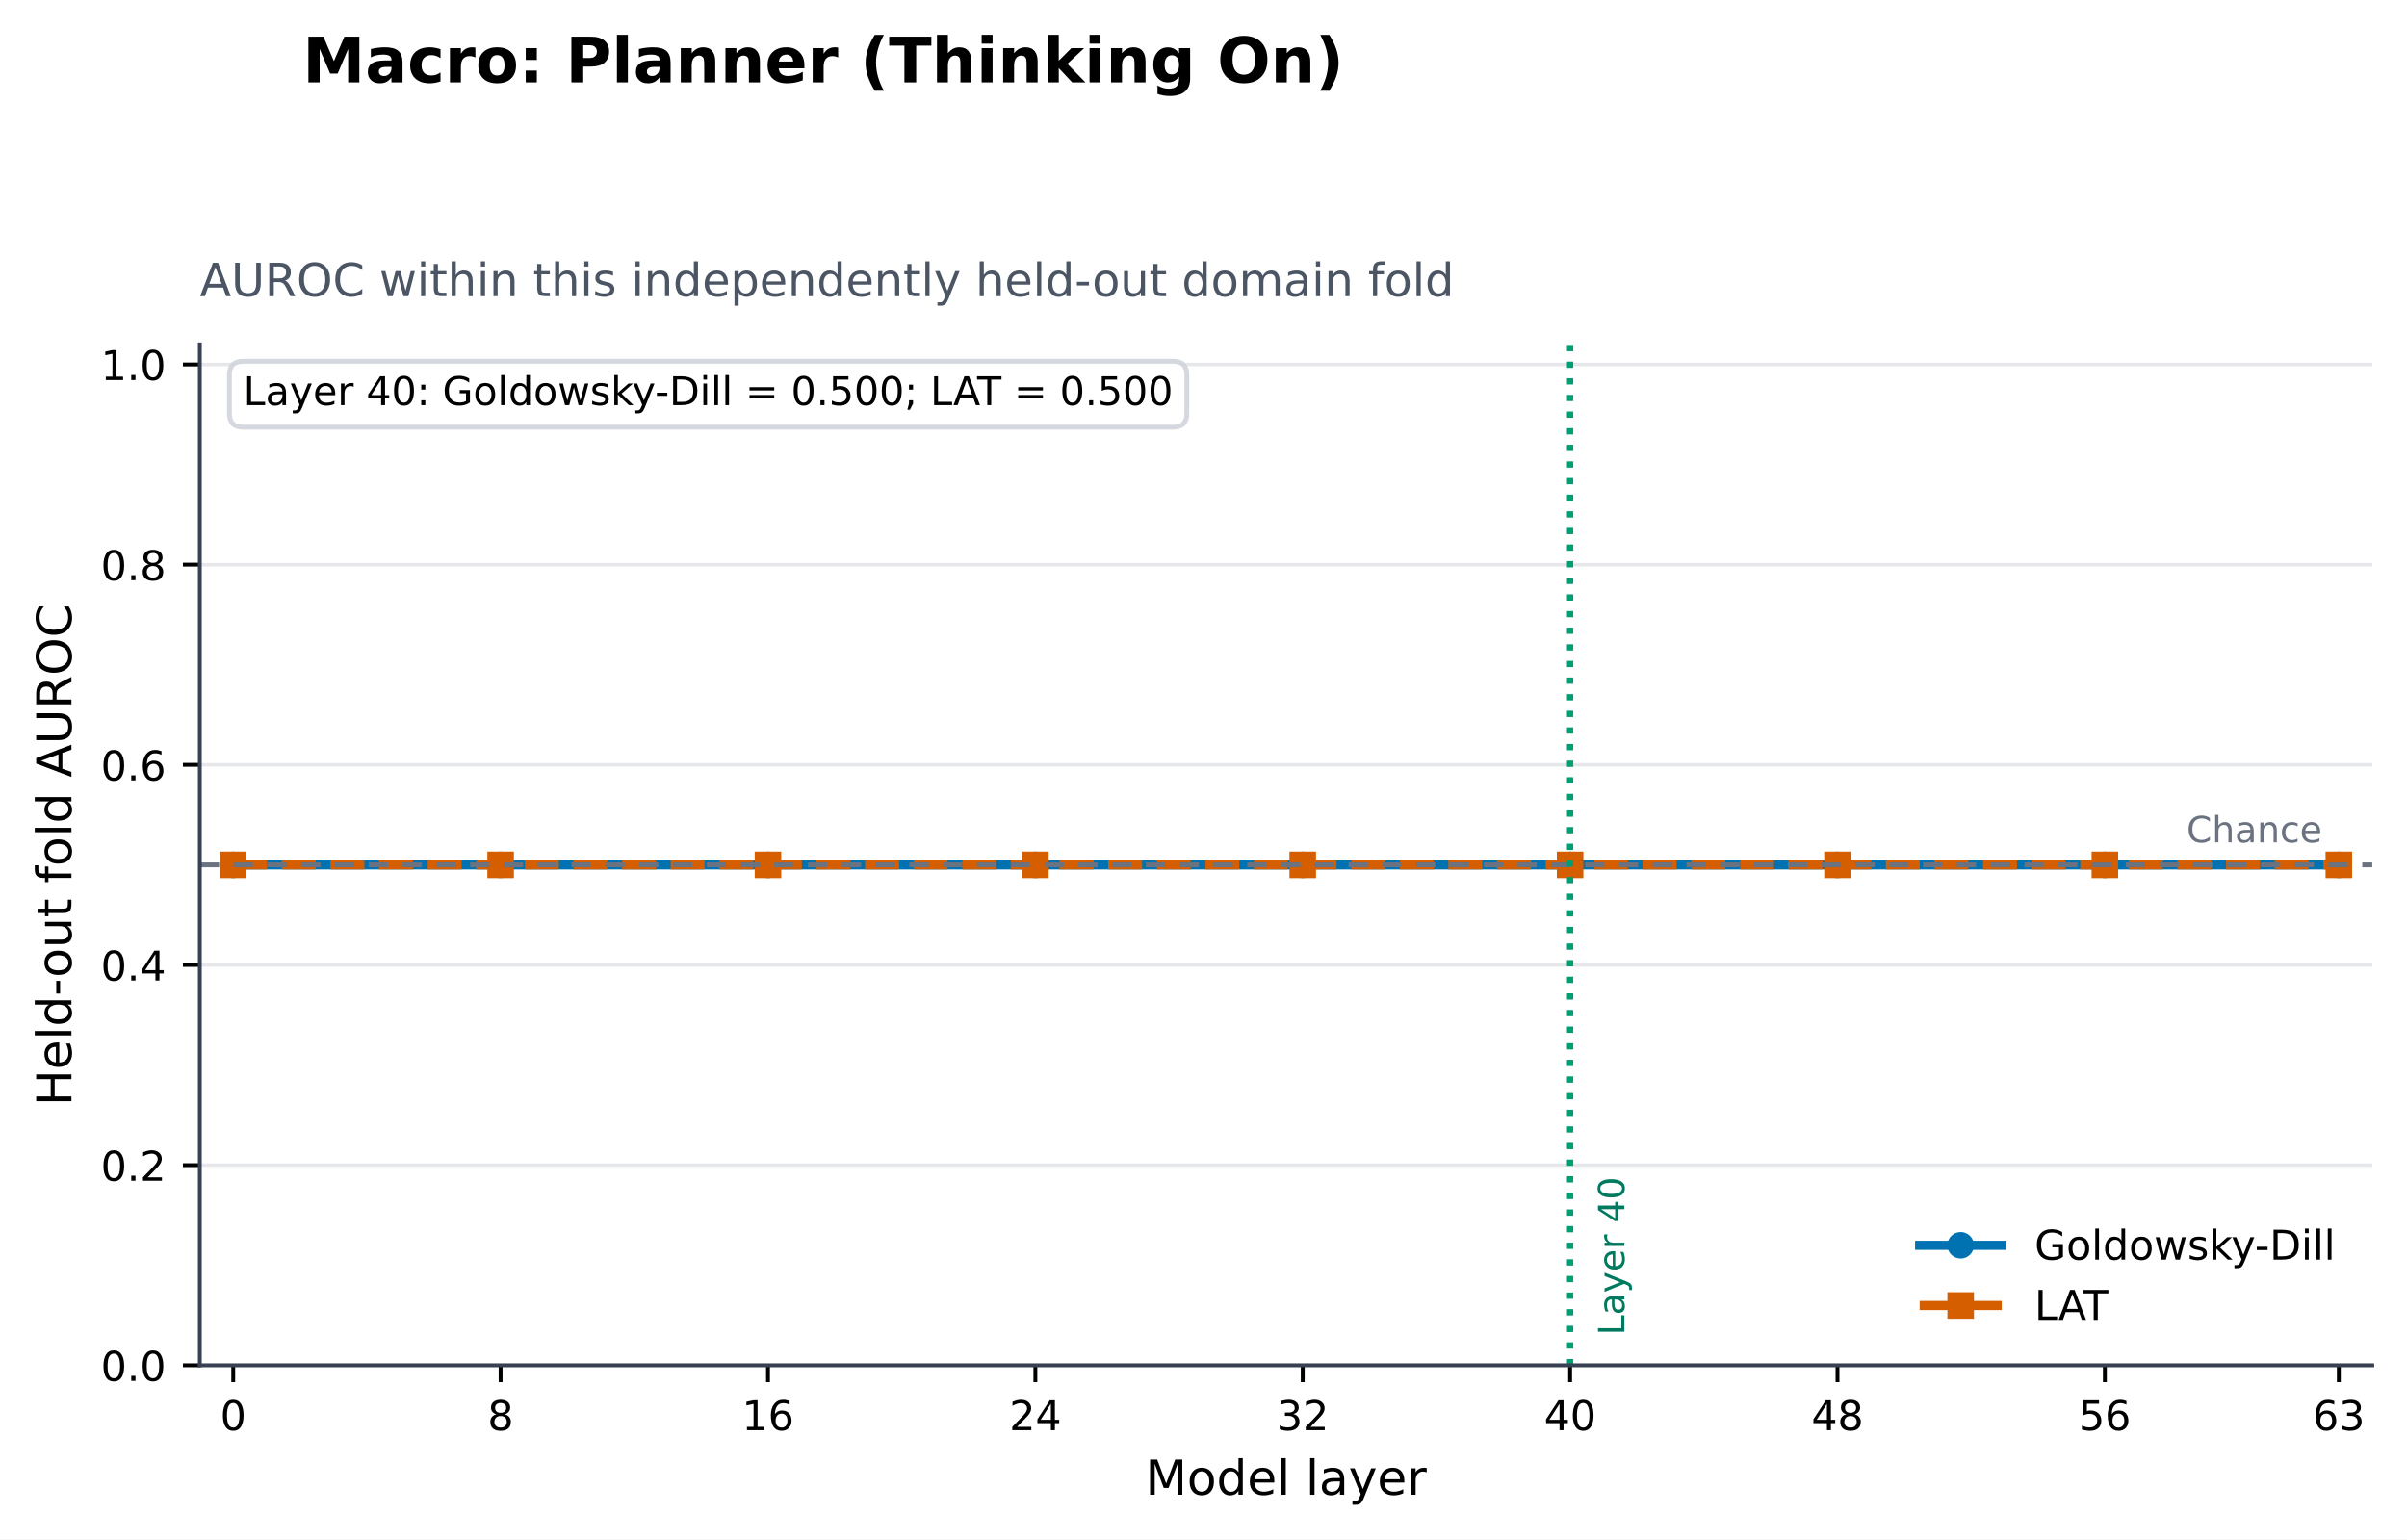
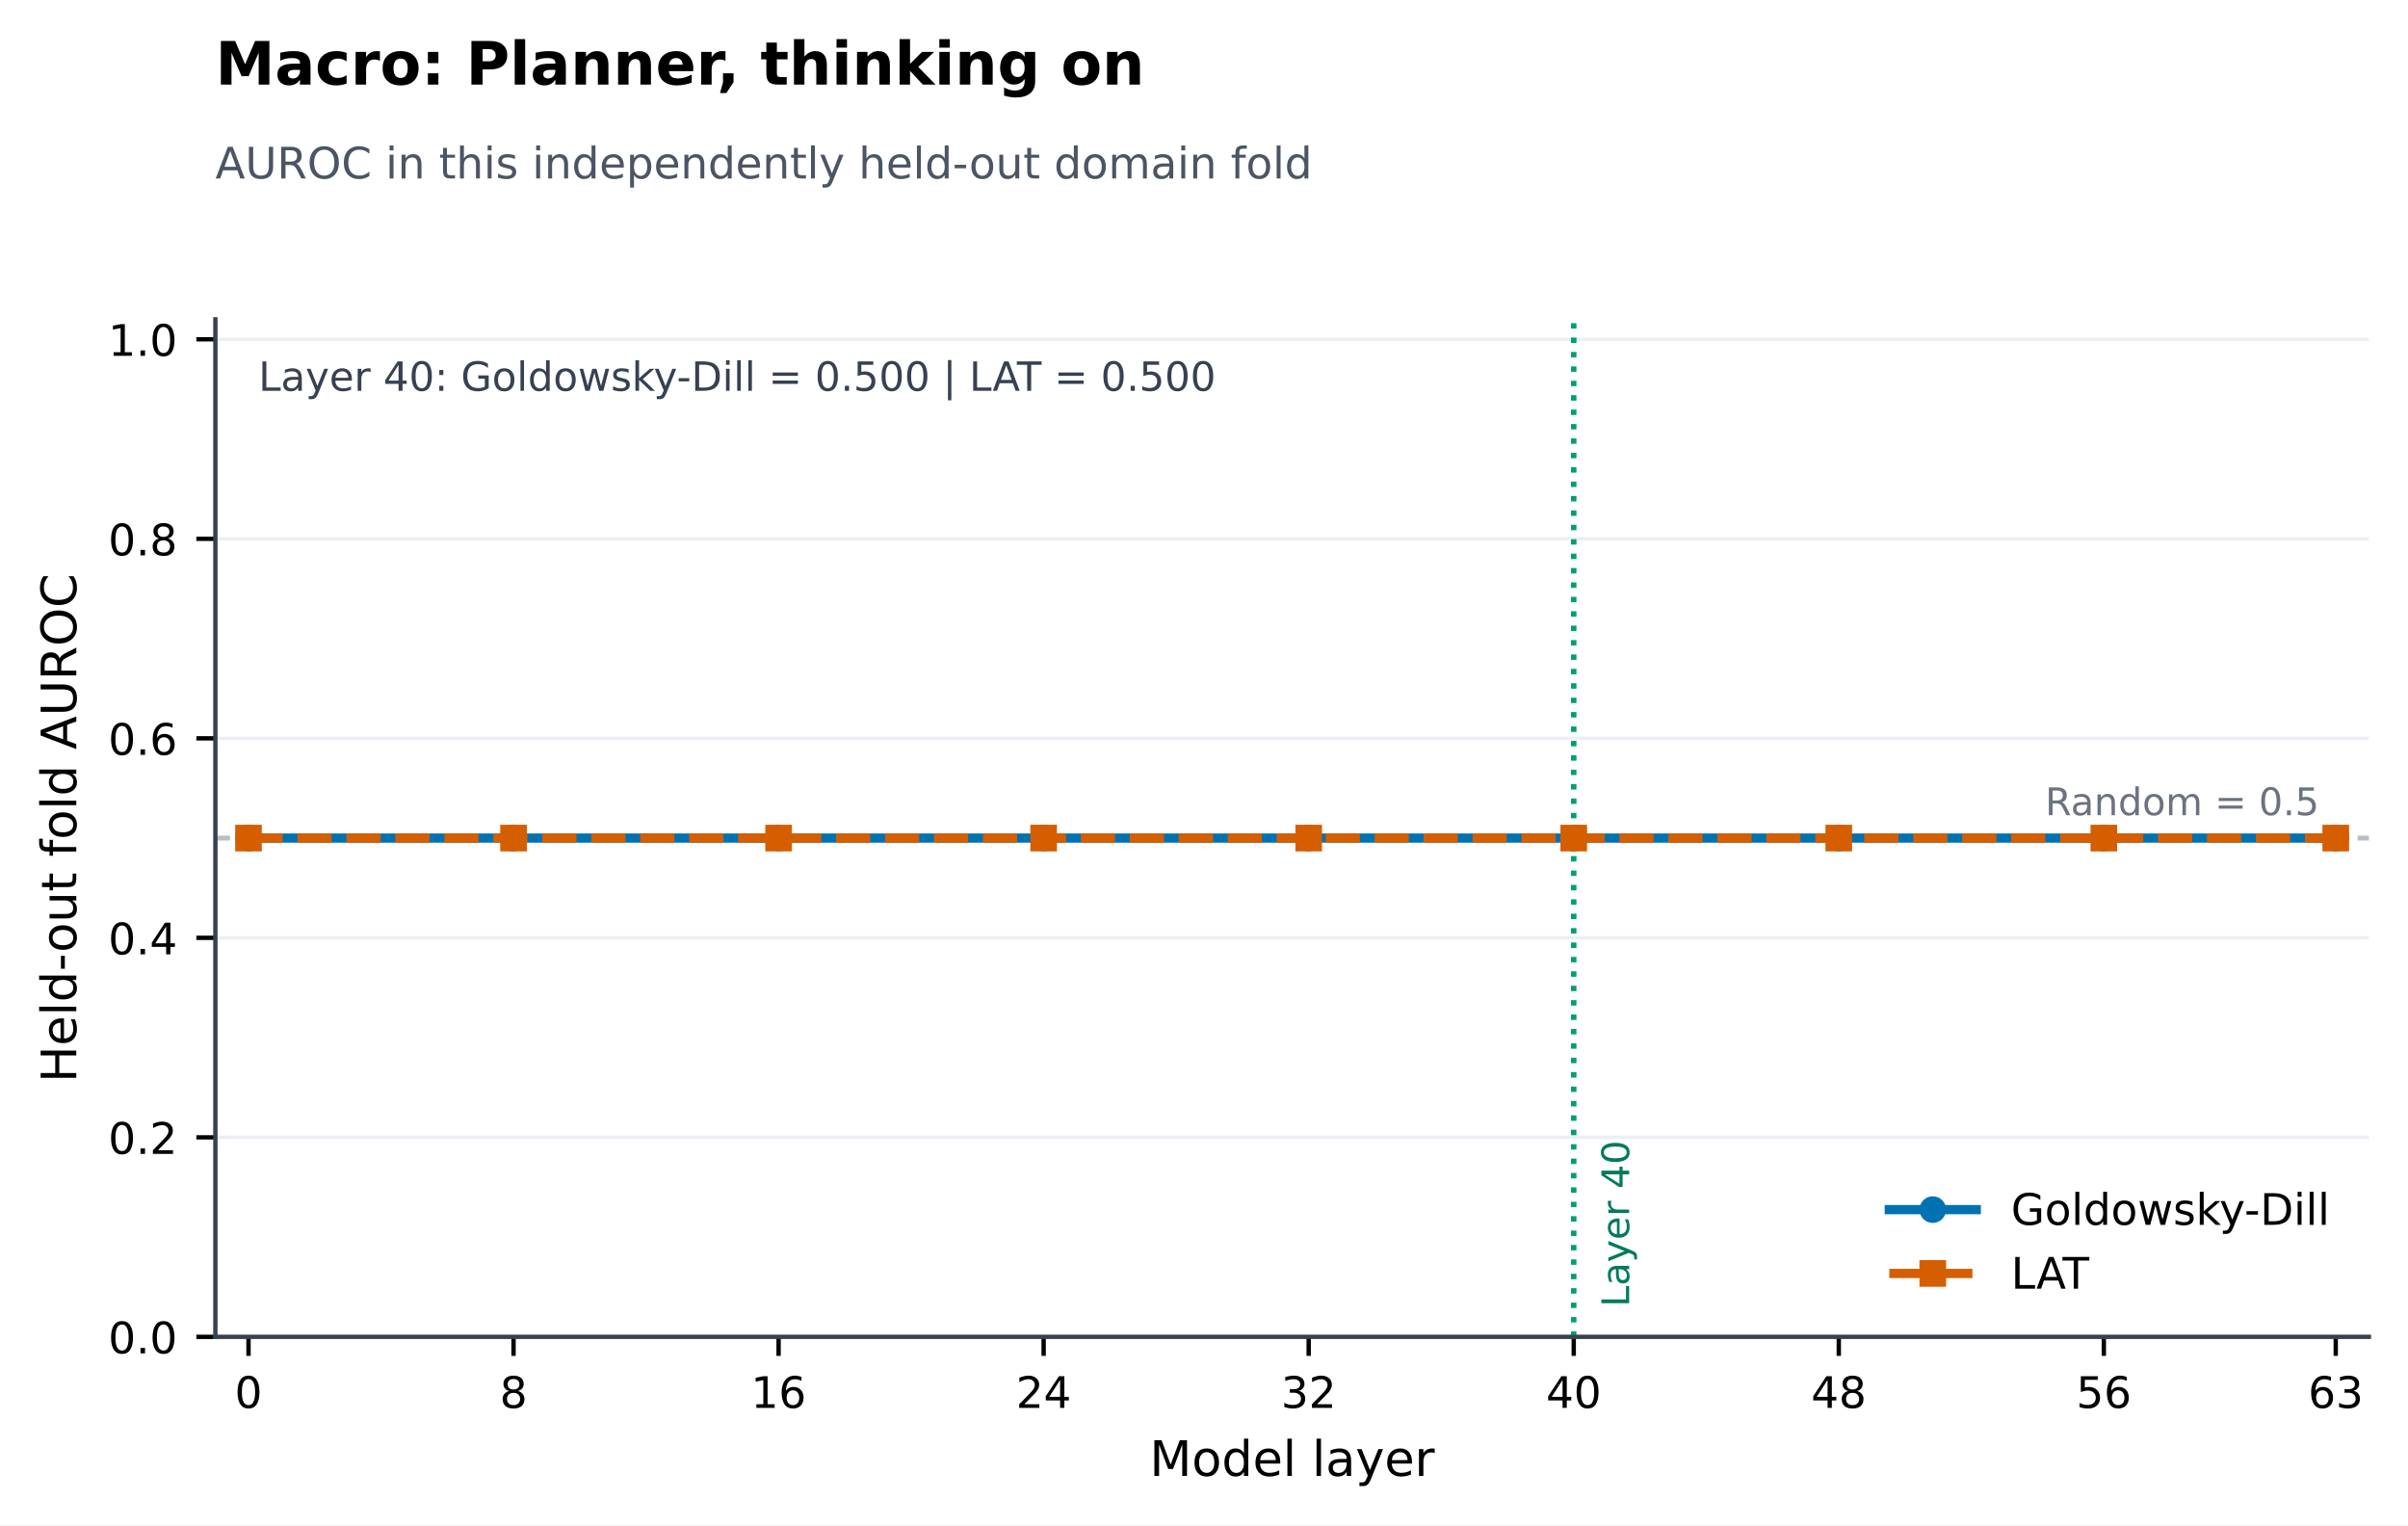
- <svg xmlns="http://www.w3.org/2000/svg" xmlns:xlink="http://www.w3.org/1999/xlink" width="498.666pt" height="319.045pt" viewBox="0 0 498.666 319.045" version="1.1">
+ <svg xmlns="http://www.w3.org/2000/svg" xmlns:xlink="http://www.w3.org/1999/xlink" width="443.121pt" height="280.611pt" viewBox="0 0 443.121 280.611" version="1.1">
  <defs>
    <style type="text/css">*{stroke-linejoin: round; stroke-linecap: butt}</style>
  </defs>
  <g id="figure_1">
    <g id="patch_1">
-       <path d="M 0 319.045 L 498.666 319.045 L 498.666 0 L 0 0 z " style="fill: #ffffff" />
+       <path d="M -0 280.611 L 443.121 280.611 L 443.121 0 L -0 0 z " style="fill: #ffffff" />
    </g>
    <g id="axes_1">
      <g id="patch_2">
-         <path d="M 41.396 282.94 L 491.466 282.94 L 491.466 71.38 L 41.396 71.38 z " style="fill: #ffffff" />
+         <path d="M 39.633 245.958 L 435.921 245.958 L 435.921 58.758 L 39.633 58.758 z " style="fill: #ffffff" />
+       </g>
+       <g id="line2d_1">
+         <path d="M 39.633 154.194 L 435.921 154.194 " clip-path="url(#p44b13de284)" style="fill: none; stroke-dasharray: 2.7,2.7; stroke-dashoffset: 0; stroke: #b7bec8; stroke-width: 0.9" />
      </g>
      <g id="matplotlib.axis_1">
        <g id="xtick_1">
-           <g id="line2d_1">
+           <g id="line2d_2">
            <defs>
              <path id="m4225e7514f" d="M 0 0 L 0 3.5 " style="stroke: #000000; stroke-width: 0.8" />
            </defs>
            <g>
-               <use xlink:href="#m4225e7514f" x="48.32" y="282.94" style="stroke: #000000; stroke-width: 0.8" />
+               <use xlink:href="#m4225e7514f" x="45.73" y="245.958" style="stroke: #000000; stroke-width: 0.8" />
            </g>
          </g>
          <g id="text_1">
-             <text style="font-size: 8.5px; font-family: 'DejaVu Sans'; text-anchor: middle" x="48.32" y="296.399" transform="rotate(-0 48.31994 296.3987)">0</text>
+             <text style="font-size: 8px; font-family: 'DejaVu Sans'; text-anchor: middle" x="45.73" y="259.037" transform="rotate(-0 45.72955 259.037)">0</text>
          </g>
        </g>
        <g id="xtick_2">
-           <g id="line2d_2">
-             <g>
-               <use xlink:href="#m4225e7514f" x="103.713" y="282.94" style="stroke: #000000; stroke-width: 0.8" />
+           <g id="line2d_3">
+             <g>
+               <use xlink:href="#m4225e7514f" x="94.503" y="245.958" style="stroke: #000000; stroke-width: 0.8" />
            </g>
          </g>
          <g id="text_2">
-             <text style="font-size: 8.5px; font-family: 'DejaVu Sans'; text-anchor: middle" x="103.713" y="296.399" transform="rotate(-0 103.7132 296.3987)">8</text>
+             <text style="font-size: 8px; font-family: 'DejaVu Sans'; text-anchor: middle" x="94.503" y="259.037" transform="rotate(-0 94.50346 259.037)">8</text>
          </g>
        </g>
        <g id="xtick_3">
-           <g id="line2d_3">
-             <g>
-               <use xlink:href="#m4225e7514f" x="159.106" y="282.94" style="stroke: #000000; stroke-width: 0.8" />
+           <g id="line2d_4">
+             <g>
+               <use xlink:href="#m4225e7514f" x="143.277" y="245.958" style="stroke: #000000; stroke-width: 0.8" />
            </g>
          </g>
          <g id="text_3">
-             <text style="font-size: 8.5px; font-family: 'DejaVu Sans'; text-anchor: middle" x="159.106" y="296.399" transform="rotate(-0 159.1064 296.3987)">16</text>
+             <text style="font-size: 8px; font-family: 'DejaVu Sans'; text-anchor: middle" x="143.277" y="259.037" transform="rotate(-0 143.2774 259.037)">16</text>
          </g>
        </g>
        <g id="xtick_4">
-           <g id="line2d_4">
-             <g>
-               <use xlink:href="#m4225e7514f" x="214.5" y="282.94" style="stroke: #000000; stroke-width: 0.8" />
+           <g id="line2d_5">
+             <g>
+               <use xlink:href="#m4225e7514f" x="192.051" y="245.958" style="stroke: #000000; stroke-width: 0.8" />
            </g>
          </g>
          <g id="text_4">
-             <text style="font-size: 8.5px; font-family: 'DejaVu Sans'; text-anchor: middle" x="214.5" y="296.399" transform="rotate(-0 214.4996 296.3987)">24</text>
+             <text style="font-size: 8px; font-family: 'DejaVu Sans'; text-anchor: middle" x="192.051" y="259.037" transform="rotate(-0 192.0513 259.037)">24</text>
          </g>
        </g>
        <g id="xtick_5">
-           <g id="line2d_5">
-             <g>
-               <use xlink:href="#m4225e7514f" x="269.893" y="282.94" style="stroke: #000000; stroke-width: 0.8" />
+           <g id="line2d_6">
+             <g>
+               <use xlink:href="#m4225e7514f" x="240.825" y="245.958" style="stroke: #000000; stroke-width: 0.8" />
            </g>
          </g>
          <g id="text_5">
-             <text style="font-size: 8.5px; font-family: 'DejaVu Sans'; text-anchor: middle" x="269.893" y="296.399" transform="rotate(-0 269.8929 296.3987)">32</text>
+             <text style="font-size: 8px; font-family: 'DejaVu Sans'; text-anchor: middle" x="240.825" y="259.037" transform="rotate(-0 240.8252 259.037)">32</text>
          </g>
        </g>
        <g id="xtick_6">
-           <g id="line2d_6">
-             <g>
-               <use xlink:href="#m4225e7514f" x="325.286" y="282.94" style="stroke: #000000; stroke-width: 0.8" />
+           <g id="line2d_7">
+             <g>
+               <use xlink:href="#m4225e7514f" x="289.599" y="245.958" style="stroke: #000000; stroke-width: 0.8" />
            </g>
          </g>
          <g id="text_6">
-             <text style="font-size: 8.5px; font-family: 'DejaVu Sans'; text-anchor: middle" x="325.286" y="296.399" transform="rotate(-0 325.2861 296.3987)">40</text>
+             <text style="font-size: 8px; font-family: 'DejaVu Sans'; text-anchor: middle" x="289.599" y="259.037" transform="rotate(-0 289.5991 259.037)">40</text>
          </g>
        </g>
        <g id="xtick_7">
-           <g id="line2d_7">
-             <g>
-               <use xlink:href="#m4225e7514f" x="380.679" y="282.94" style="stroke: #000000; stroke-width: 0.8" />
+           <g id="line2d_8">
+             <g>
+               <use xlink:href="#m4225e7514f" x="338.373" y="245.958" style="stroke: #000000; stroke-width: 0.8" />
            </g>
          </g>
          <g id="text_7">
-             <text style="font-size: 8.5px; font-family: 'DejaVu Sans'; text-anchor: middle" x="380.679" y="296.399" transform="rotate(-0 380.6793 296.3987)">48</text>
+             <text style="font-size: 8px; font-family: 'DejaVu Sans'; text-anchor: middle" x="338.373" y="259.037" transform="rotate(-0 338.373 259.037)">48</text>
          </g>
        </g>
        <g id="xtick_8">
-           <g id="line2d_8">
-             <g>
-               <use xlink:href="#m4225e7514f" x="436.073" y="282.94" style="stroke: #000000; stroke-width: 0.8" />
+           <g id="line2d_9">
+             <g>
+               <use xlink:href="#m4225e7514f" x="387.147" y="245.958" style="stroke: #000000; stroke-width: 0.8" />
            </g>
          </g>
          <g id="text_8">
-             <text style="font-size: 8.5px; font-family: 'DejaVu Sans'; text-anchor: middle" x="436.073" y="296.399" transform="rotate(-0 436.0725 296.3987)">56</text>
+             <text style="font-size: 8px; font-family: 'DejaVu Sans'; text-anchor: middle" x="387.147" y="259.037" transform="rotate(-0 387.1469 259.037)">56</text>
          </g>
        </g>
        <g id="xtick_9">
-           <g id="line2d_9">
-             <g>
-               <use xlink:href="#m4225e7514f" x="484.542" y="282.94" style="stroke: #000000; stroke-width: 0.8" />
+           <g id="line2d_10">
+             <g>
+               <use xlink:href="#m4225e7514f" x="429.824" y="245.958" style="stroke: #000000; stroke-width: 0.8" />
            </g>
          </g>
          <g id="text_9">
-             <text style="font-size: 8.5px; font-family: 'DejaVu Sans'; text-anchor: middle" x="484.542" y="296.399" transform="rotate(-0 484.5416 296.3987)">63</text>
+             <text style="font-size: 8px; font-family: 'DejaVu Sans'; text-anchor: middle" x="429.824" y="259.037" transform="rotate(-0 429.8241 259.037)">63</text>
          </g>
        </g>
        <g id="text_10">
-           <text style="font-size: 10px; font-family: 'DejaVu Sans'; text-anchor: middle" x="266.431" y="309.765" transform="rotate(-0 266.4308 309.7648)">Model layer</text>
+           <text style="font-size: 9px; font-family: 'DejaVu Sans'; text-anchor: middle" x="237.777" y="271.539" transform="rotate(-0 237.7768 271.5394)">Model layer</text>
        </g>
      </g>
      <g id="matplotlib.axis_2">
        <g id="ytick_1">
-           <g id="line2d_10">
-             <path d="M 41.396 282.94 L 491.466 282.94 " clip-path="url(#p7f77434c62)" style="fill: none; stroke: #e5e7eb; stroke-width: 0.7; stroke-linecap: square" />
-           </g>
          <g id="line2d_11">
+             <path d="M 39.633 245.958 L 435.921 245.958 " clip-path="url(#p44b13de284)" style="fill: none; stroke: #eceff3; stroke-width: 0.65; stroke-linecap: square" />
+           </g>
+           <g id="line2d_12">
            <defs>
              <path id="m544248703c" d="M 0 0 L -3.5 0 " style="stroke: #000000; stroke-width: 0.8" />
            </defs>
            <g>
-               <use xlink:href="#m544248703c" x="41.396" y="282.94" style="stroke: #000000; stroke-width: 0.8" />
+               <use xlink:href="#m544248703c" x="39.633" y="245.958" style="stroke: #000000; stroke-width: 0.8" />
            </g>
          </g>
          <g id="text_11">
-             <text style="font-size: 8.5px; font-family: 'DejaVu Sans'; text-anchor: end" x="34.396" y="286.169" transform="rotate(-0 34.39578 286.1693)">0.0</text>
+             <text style="font-size: 8px; font-family: 'DejaVu Sans'; text-anchor: end" x="32.633" y="248.998" transform="rotate(-0 32.63281 248.9977)">0.0</text>
          </g>
        </g>
        <g id="ytick_2">
-           <g id="line2d_12">
-             <path d="M 41.396 241.458 L 491.466 241.458 " clip-path="url(#p7f77434c62)" style="fill: none; stroke: #e5e7eb; stroke-width: 0.7; stroke-linecap: square" />
-           </g>
          <g id="line2d_13">
-             <g>
-               <use xlink:href="#m544248703c" x="41.396" y="241.458" style="stroke: #000000; stroke-width: 0.8" />
+             <path d="M 39.633 209.252 L 435.921 209.252 " clip-path="url(#p44b13de284)" style="fill: none; stroke: #eceff3; stroke-width: 0.65; stroke-linecap: square" />
+           </g>
+           <g id="line2d_14">
+             <g>
+               <use xlink:href="#m544248703c" x="39.633" y="209.252" style="stroke: #000000; stroke-width: 0.8" />
            </g>
          </g>
          <g id="text_12">
-             <text style="font-size: 8.5px; font-family: 'DejaVu Sans'; text-anchor: end" x="34.396" y="244.687" transform="rotate(-0 34.39578 244.687)">0.2</text>
+             <text style="font-size: 8px; font-family: 'DejaVu Sans'; text-anchor: end" x="32.633" y="212.292" transform="rotate(-0 32.63281 212.2918)">0.2</text>
          </g>
        </g>
        <g id="ytick_3">
-           <g id="line2d_14">
-             <path d="M 41.396 199.975 L 491.466 199.975 " clip-path="url(#p7f77434c62)" style="fill: none; stroke: #e5e7eb; stroke-width: 0.7; stroke-linecap: square" />
-           </g>
          <g id="line2d_15">
-             <g>
-               <use xlink:href="#m544248703c" x="41.396" y="199.975" style="stroke: #000000; stroke-width: 0.8" />
+             <path d="M 39.633 172.547 L 435.921 172.547 " clip-path="url(#p44b13de284)" style="fill: none; stroke: #eceff3; stroke-width: 0.65; stroke-linecap: square" />
+           </g>
+           <g id="line2d_16">
+             <g>
+               <use xlink:href="#m544248703c" x="39.633" y="172.547" style="stroke: #000000; stroke-width: 0.8" />
            </g>
          </g>
          <g id="text_13">
-             <text style="font-size: 8.5px; font-family: 'DejaVu Sans'; text-anchor: end" x="34.396" y="203.205" transform="rotate(-0 34.39578 203.2046)">0.4</text>
+             <text style="font-size: 8px; font-family: 'DejaVu Sans'; text-anchor: end" x="32.633" y="175.586" transform="rotate(-0 32.63281 175.5859)">0.4</text>
          </g>
        </g>
        <g id="ytick_4">
-           <g id="line2d_16">
-             <path d="M 41.396 158.493 L 491.466 158.493 " clip-path="url(#p7f77434c62)" style="fill: none; stroke: #e5e7eb; stroke-width: 0.7; stroke-linecap: square" />
-           </g>
          <g id="line2d_17">
-             <g>
-               <use xlink:href="#m544248703c" x="41.396" y="158.493" style="stroke: #000000; stroke-width: 0.8" />
+             <path d="M 39.633 135.841 L 435.921 135.841 " clip-path="url(#p44b13de284)" style="fill: none; stroke: #eceff3; stroke-width: 0.65; stroke-linecap: square" />
+           </g>
+           <g id="line2d_18">
+             <g>
+               <use xlink:href="#m544248703c" x="39.633" y="135.841" style="stroke: #000000; stroke-width: 0.8" />
            </g>
          </g>
          <g id="text_14">
-             <text style="font-size: 8.5px; font-family: 'DejaVu Sans'; text-anchor: end" x="34.396" y="161.722" transform="rotate(-0 34.39578 161.7223)">0.6</text>
+             <text style="font-size: 8px; font-family: 'DejaVu Sans'; text-anchor: end" x="32.633" y="138.88" transform="rotate(-0 32.63281 138.88)">0.6</text>
          </g>
        </g>
        <g id="ytick_5">
-           <g id="line2d_18">
-             <path d="M 41.396 117.011 L 491.466 117.011 " clip-path="url(#p7f77434c62)" style="fill: none; stroke: #e5e7eb; stroke-width: 0.7; stroke-linecap: square" />
-           </g>
          <g id="line2d_19">
-             <g>
-               <use xlink:href="#m544248703c" x="41.396" y="117.011" style="stroke: #000000; stroke-width: 0.8" />
+             <path d="M 39.633 99.135 L 435.921 99.135 " clip-path="url(#p44b13de284)" style="fill: none; stroke: #eceff3; stroke-width: 0.65; stroke-linecap: square" />
+           </g>
+           <g id="line2d_20">
+             <g>
+               <use xlink:href="#m544248703c" x="39.633" y="99.135" style="stroke: #000000; stroke-width: 0.8" />
            </g>
          </g>
          <g id="text_15">
-             <text style="font-size: 8.5px; font-family: 'DejaVu Sans'; text-anchor: end" x="34.396" y="120.24" transform="rotate(-0 34.39578 120.2399)">0.8</text>
+             <text style="font-size: 8px; font-family: 'DejaVu Sans'; text-anchor: end" x="32.633" y="102.174" transform="rotate(-0 32.63281 102.1741)">0.8</text>
          </g>
        </g>
        <g id="ytick_6">
-           <g id="line2d_20">
-             <path d="M 41.396 75.528 L 491.466 75.528 " clip-path="url(#p7f77434c62)" style="fill: none; stroke: #e5e7eb; stroke-width: 0.7; stroke-linecap: square" />
-           </g>
          <g id="line2d_21">
-             <g>
-               <use xlink:href="#m544248703c" x="41.396" y="75.528" style="stroke: #000000; stroke-width: 0.8" />
+             <path d="M 39.633 62.429 L 435.921 62.429 " clip-path="url(#p44b13de284)" style="fill: none; stroke: #eceff3; stroke-width: 0.65; stroke-linecap: square" />
+           </g>
+           <g id="line2d_22">
+             <g>
+               <use xlink:href="#m544248703c" x="39.633" y="62.429" style="stroke: #000000; stroke-width: 0.8" />
            </g>
          </g>
          <g id="text_16">
-             <text style="font-size: 8.5px; font-family: 'DejaVu Sans'; text-anchor: end" x="34.396" y="78.758" transform="rotate(-0 34.39578 78.75757)">1.0</text>
+             <text style="font-size: 8px; font-family: 'DejaVu Sans'; text-anchor: end" x="32.633" y="65.468" transform="rotate(-0 32.63281 65.46824)">1.0</text>
          </g>
        </g>
        <g id="text_17">
-           <text style="font-size: 10px; font-family: 'DejaVu Sans'; text-anchor: middle" x="14.798" y="177.16" transform="rotate(-90 14.79844 177.16)">Held-out fold AUROC</text>
-         </g>
-       </g>
-       <g id="line2d_22">
-         <path d="M 48.32 179.234 L 103.713 179.234 L 159.106 179.234 L 214.5 179.234 L 269.893 179.234 L 325.286 179.234 L 380.679 179.234 L 436.073 179.234 L 484.542 179.234 " clip-path="url(#p7f77434c62)" style="fill: none; stroke: #0072b2; stroke-width: 1.9; stroke-linecap: square" />
+           <text style="font-size: 9px; font-family: 'DejaVu Sans'; text-anchor: middle" x="14.039" y="152.358" transform="rotate(-90 14.03859 152.3583)">Held-out fold AUROC</text>
+         </g>
+       </g>
+       <g id="line2d_23">
+         <path d="M 289.599 245.958 L 289.599 58.758 " clip-path="url(#p44b13de284)" style="fill: none; stroke-dasharray: 1,1.65; stroke-dashoffset: 0; stroke: #009e73" />
+       </g>
+       <g id="patch_3">
+         <path d="M 39.633 245.958 L 39.633 58.758 " style="fill: none; stroke: #374151; stroke-width: 0.8; stroke-linejoin: miter; stroke-linecap: square" />
+       </g>
+       <g id="patch_4">
+         <path d="M 39.633 245.958 L 435.921 245.958 " style="fill: none; stroke: #374151; stroke-width: 0.8; stroke-linejoin: miter; stroke-linecap: square" />
+       </g>
+       <g id="line2d_24">
+         <path d="M 45.73 154.194 L 94.503 154.194 L 143.277 154.194 L 192.051 154.194 L 240.825 154.194 L 289.599 154.194 L 338.373 154.194 L 387.147 154.194 L 429.824 154.194 " clip-path="url(#p44b13de284)" style="fill: none; stroke: #0072b2; stroke-width: 1.7; stroke-linecap: square" />
        <defs>
-           <path id="mbeb8812b07" d="M 0 2.4 C 0.636 2.4 1.247 2.147 1.697 1.697 C 2.147 1.247 2.4 0.636 2.4 0 C 2.4 -0.636 2.147 -1.247 1.697 -1.697 C 1.247 -2.147 0.636 -2.4 0 -2.4 C -0.636 -2.4 -1.247 -2.147 -1.697 -1.697 C -2.147 -1.247 -2.4 -0.636 -2.4 0 C -2.4 0.636 -2.147 1.247 -1.697 1.697 C -1.247 2.147 -0.636 2.4 0 2.4 z " style="stroke: #0072b2; stroke-width: 0.7" />
+           <path id="m12467d34f3" d="M 0 2.1 C 0.557 2.1 1.091 1.879 1.485 1.485 C 1.879 1.091 2.1 0.557 2.1 0 C 2.1 -0.557 1.879 -1.091 1.485 -1.485 C 1.091 -1.879 0.557 -2.1 0 -2.1 C -0.557 -2.1 -1.091 -1.879 -1.485 -1.485 C -1.879 -1.091 -2.1 -0.557 -2.1 0 C -2.1 0.557 -1.879 1.091 -1.485 1.485 C -1.091 1.879 -0.557 2.1 0 2.1 z " style="stroke: #0072b2; stroke-width: 0.7" />
        </defs>
-         <g clip-path="url(#p7f77434c62)">
-           <use xlink:href="#mbeb8812b07" x="48.32" y="179.234" style="fill: #0072b2; stroke: #0072b2; stroke-width: 0.7" />
-           <use xlink:href="#mbeb8812b07" x="103.713" y="179.234" style="fill: #0072b2; stroke: #0072b2; stroke-width: 0.7" />
-           <use xlink:href="#mbeb8812b07" x="159.106" y="179.234" style="fill: #0072b2; stroke: #0072b2; stroke-width: 0.7" />
-           <use xlink:href="#mbeb8812b07" x="214.5" y="179.234" style="fill: #0072b2; stroke: #0072b2; stroke-width: 0.7" />
-           <use xlink:href="#mbeb8812b07" x="269.893" y="179.234" style="fill: #0072b2; stroke: #0072b2; stroke-width: 0.7" />
-           <use xlink:href="#mbeb8812b07" x="325.286" y="179.234" style="fill: #0072b2; stroke: #0072b2; stroke-width: 0.7" />
-           <use xlink:href="#mbeb8812b07" x="380.679" y="179.234" style="fill: #0072b2; stroke: #0072b2; stroke-width: 0.7" />
-           <use xlink:href="#mbeb8812b07" x="436.073" y="179.234" style="fill: #0072b2; stroke: #0072b2; stroke-width: 0.7" />
-           <use xlink:href="#mbeb8812b07" x="484.542" y="179.234" style="fill: #0072b2; stroke: #0072b2; stroke-width: 0.7" />
-         </g>
-       </g>
-       <g id="line2d_23">
-         <path d="M 48.32 179.234 L 103.713 179.234 L 159.106 179.234 L 214.5 179.234 L 269.893 179.234 L 325.286 179.234 L 380.679 179.234 L 436.073 179.234 L 484.542 179.234 " clip-path="url(#p7f77434c62)" style="fill: none; stroke-dasharray: 7.03,3.04; stroke-dashoffset: 0; stroke: #d55e00; stroke-width: 1.9" />
+         <g clip-path="url(#p44b13de284)">
+           <use xlink:href="#m12467d34f3" x="45.73" y="154.194" style="fill: #0072b2; stroke: #0072b2; stroke-width: 0.7" />
+           <use xlink:href="#m12467d34f3" x="94.503" y="154.194" style="fill: #0072b2; stroke: #0072b2; stroke-width: 0.7" />
+           <use xlink:href="#m12467d34f3" x="143.277" y="154.194" style="fill: #0072b2; stroke: #0072b2; stroke-width: 0.7" />
+           <use xlink:href="#m12467d34f3" x="192.051" y="154.194" style="fill: #0072b2; stroke: #0072b2; stroke-width: 0.7" />
+           <use xlink:href="#m12467d34f3" x="240.825" y="154.194" style="fill: #0072b2; stroke: #0072b2; stroke-width: 0.7" />
+           <use xlink:href="#m12467d34f3" x="289.599" y="154.194" style="fill: #0072b2; stroke: #0072b2; stroke-width: 0.7" />
+           <use xlink:href="#m12467d34f3" x="338.373" y="154.194" style="fill: #0072b2; stroke: #0072b2; stroke-width: 0.7" />
+           <use xlink:href="#m12467d34f3" x="387.147" y="154.194" style="fill: #0072b2; stroke: #0072b2; stroke-width: 0.7" />
+           <use xlink:href="#m12467d34f3" x="429.824" y="154.194" style="fill: #0072b2; stroke: #0072b2; stroke-width: 0.7" />
+         </g>
+       </g>
+       <g id="line2d_25">
+         <path d="M 45.73 154.194 L 94.503 154.194 L 143.277 154.194 L 192.051 154.194 L 240.825 154.194 L 289.599 154.194 L 338.373 154.194 L 387.147 154.194 L 429.824 154.194 " clip-path="url(#p44b13de284)" style="fill: none; stroke-dasharray: 6.29,2.72; stroke-dashoffset: 0; stroke: #d55e00; stroke-width: 1.7" />
        <defs>
-           <path id="mb1f4e5511a" d="M -2.4 2.4 L 2.4 2.4 L 2.4 -2.4 L -2.4 -2.4 z " style="stroke: #d55e00; stroke-width: 0.7; stroke-linejoin: miter" />
+           <path id="m4f4532440c" d="M -2.1 2.1 L 2.1 2.1 L 2.1 -2.1 L -2.1 -2.1 z " style="stroke: #d55e00; stroke-width: 0.7; stroke-linejoin: miter" />
        </defs>
-         <g clip-path="url(#p7f77434c62)">
-           <use xlink:href="#mb1f4e5511a" x="48.32" y="179.234" style="fill: #d55e00; stroke: #d55e00; stroke-width: 0.7; stroke-linejoin: miter" />
-           <use xlink:href="#mb1f4e5511a" x="103.713" y="179.234" style="fill: #d55e00; stroke: #d55e00; stroke-width: 0.7; stroke-linejoin: miter" />
-           <use xlink:href="#mb1f4e5511a" x="159.106" y="179.234" style="fill: #d55e00; stroke: #d55e00; stroke-width: 0.7; stroke-linejoin: miter" />
-           <use xlink:href="#mb1f4e5511a" x="214.5" y="179.234" style="fill: #d55e00; stroke: #d55e00; stroke-width: 0.7; stroke-linejoin: miter" />
-           <use xlink:href="#mb1f4e5511a" x="269.893" y="179.234" style="fill: #d55e00; stroke: #d55e00; stroke-width: 0.7; stroke-linejoin: miter" />
-           <use xlink:href="#mb1f4e5511a" x="325.286" y="179.234" style="fill: #d55e00; stroke: #d55e00; stroke-width: 0.7; stroke-linejoin: miter" />
-           <use xlink:href="#mb1f4e5511a" x="380.679" y="179.234" style="fill: #d55e00; stroke: #d55e00; stroke-width: 0.7; stroke-linejoin: miter" />
-           <use xlink:href="#mb1f4e5511a" x="436.073" y="179.234" style="fill: #d55e00; stroke: #d55e00; stroke-width: 0.7; stroke-linejoin: miter" />
-           <use xlink:href="#mb1f4e5511a" x="484.542" y="179.234" style="fill: #d55e00; stroke: #d55e00; stroke-width: 0.7; stroke-linejoin: miter" />
-         </g>
-       </g>
-       <g id="line2d_24">
-         <path d="M 41.396 179.234 L 491.466 179.234 " clip-path="url(#p7f77434c62)" style="fill: none; stroke-dasharray: 4,3; stroke-dashoffset: 0; stroke: #6b7280" />
-       </g>
-       <g id="line2d_25">
-         <path d="M 325.286 282.94 L 325.286 71.38 " clip-path="url(#p7f77434c62)" style="fill: none; stroke-dasharray: 1.3,2.145; stroke-dashoffset: 0; stroke: #009e73; stroke-width: 1.3" />
-       </g>
-       <g id="patch_3">
-         <path d="M 41.396 282.94 L 41.396 71.38 " style="fill: none; stroke: #374151; stroke-width: 0.8; stroke-linejoin: miter; stroke-linecap: square" />
-       </g>
-       <g id="patch_4">
-         <path d="M 41.396 282.94 L 491.466 282.94 " style="fill: none; stroke: #374151; stroke-width: 0.8; stroke-linejoin: miter; stroke-linecap: square" />
+         <g clip-path="url(#p44b13de284)">
+           <use xlink:href="#m4f4532440c" x="45.73" y="154.194" style="fill: #d55e00; stroke: #d55e00; stroke-width: 0.7; stroke-linejoin: miter" />
+           <use xlink:href="#m4f4532440c" x="94.503" y="154.194" style="fill: #d55e00; stroke: #d55e00; stroke-width: 0.7; stroke-linejoin: miter" />
+           <use xlink:href="#m4f4532440c" x="143.277" y="154.194" style="fill: #d55e00; stroke: #d55e00; stroke-width: 0.7; stroke-linejoin: miter" />
+           <use xlink:href="#m4f4532440c" x="192.051" y="154.194" style="fill: #d55e00; stroke: #d55e00; stroke-width: 0.7; stroke-linejoin: miter" />
+           <use xlink:href="#m4f4532440c" x="240.825" y="154.194" style="fill: #d55e00; stroke: #d55e00; stroke-width: 0.7; stroke-linejoin: miter" />
+           <use xlink:href="#m4f4532440c" x="289.599" y="154.194" style="fill: #d55e00; stroke: #d55e00; stroke-width: 0.7; stroke-linejoin: miter" />
+           <use xlink:href="#m4f4532440c" x="338.373" y="154.194" style="fill: #d55e00; stroke: #d55e00; stroke-width: 0.7; stroke-linejoin: miter" />
+           <use xlink:href="#m4f4532440c" x="387.147" y="154.194" style="fill: #d55e00; stroke: #d55e00; stroke-width: 0.7; stroke-linejoin: miter" />
+           <use xlink:href="#m4f4532440c" x="429.824" y="154.194" style="fill: #d55e00; stroke: #d55e00; stroke-width: 0.7; stroke-linejoin: miter" />
+         </g>
      </g>
      <g id="text_18">
        <g id="patch_5">
-           <path d="M 50.397 88.533 L 243.009 88.533 Q 245.879 88.533 245.879 85.663 L 245.879 77.727 Q 245.879 74.857 243.009 74.857 L 50.397 74.857 Q 47.527 74.857 47.527 77.727 L 47.527 85.663 Q 47.527 88.533 50.397 88.533 z " style="fill: #ffffff; opacity: 0.92; stroke: #d1d5db; stroke-linejoin: miter" />
-         </g>
-         <text style="font-size: 8.2px; font-family: 'DejaVu Sans'; text-anchor: start" x="50.397" y="83.958" transform="rotate(-0 50.39718 83.95752)">Layer 40: Goldowsky-Dill = 0.500; LAT = 0.500</text>
+           <path d="M 46.227 74.978 L 225.063 74.978 L 225.063 64.914 L 46.227 64.914 z " style="fill: #ffffff; opacity: 0.86" />
+         </g>
+         <text style="font-size: 7.4px; font-family: 'DejaVu Sans'; text-anchor: start; fill: #374151" x="47.559" y="71.901" transform="rotate(-0 47.55857 71.9015)">Layer 40: Goldowsky-Dill = 0.500 | LAT = 0.500</text>
      </g>
      <g id="text_19">
-         <text style="font-size: 7.5px; font-family: 'DejaVu Sans'; text-anchor: end; fill: #6b7280" x="481.08" y="174.563" transform="rotate(-0 481.0795 174.5632)">Chance</text>
+         <text style="font-size: 7px; font-family: 'DejaVu Sans'; text-anchor: end; fill: #6b7280" x="426.776" y="149.985" transform="rotate(-0 426.7757 149.9849)">Random = 0.5</text>
      </g>
      <g id="text_20">
-         <text style="font-size: 7.5px; font-family: 'DejaVu Sans'; fill: #007a5e" transform="translate(336.5242 276.7176) rotate(-90)">Layer 40</text>
-       </g>
-       <g id="text_21">
-         <text style="font-size: 9.5px; font-family: 'DejaVu Sans'; text-anchor: start; fill: #4b5563" x="41.396" y="61.38" transform="rotate(-0 41.39578 61.38)">AUROC within this independently held-out domain fold</text>
+         <text style="font-size: 7px; font-family: 'DejaVu Sans'; fill: #007a5e" transform="translate(299.7954 240.4524) rotate(-90)">Layer 40</text>
      </g>
      <g id="legend_1">
-         <g id="patch_6">
-           <path d="M 395.999 278.69 L 485.516 278.69 Q 487.216 278.69 487.216 276.99 L 487.216 252.887 Q 487.216 251.187 485.516 251.187 L 395.999 251.187 Q 394.299 251.187 394.299 252.887 L 394.299 276.99 Q 394.299 278.69 395.999 278.69 z " style="fill: #ffffff; opacity: 0.92" />
-         </g>
        <g id="line2d_26">
-           <path d="M 397.699 258.071 L 406.199 258.071 L 414.699 258.071 " style="fill: none; stroke: #0072b2; stroke-width: 1.9; stroke-linecap: square" />
+           <path d="M 347.67 222.552 L 355.67 222.552 L 363.67 222.552 " style="fill: none; stroke: #0072b2; stroke-width: 1.7; stroke-linecap: square" />
          <g>
-             <use xlink:href="#mbeb8812b07" x="406.199" y="258.071" style="fill: #0072b2; stroke: #0072b2; stroke-width: 0.7" />
+             <use xlink:href="#m12467d34f3" x="355.67" y="222.552" style="fill: #0072b2; stroke: #0072b2; stroke-width: 0.7" />
+           </g>
+         </g>
+         <g id="text_21">
+           <text style="font-size: 8px; font-family: 'DejaVu Sans'; text-anchor: start" x="370.07" y="225.352" transform="rotate(-0 370.0696 225.352)">Goldowsky-Dill</text>
+         </g>
+         <g id="line2d_27">
+           <path d="M 347.67 234.295 L 355.67 234.295 L 363.67 234.295 " style="fill: none; stroke-dasharray: 6.29,2.72; stroke-dashoffset: 0; stroke: #d55e00; stroke-width: 1.7" />
+           <g>
+             <use xlink:href="#m4f4532440c" x="355.67" y="234.295" style="fill: #d55e00; stroke: #d55e00; stroke-width: 0.7; stroke-linejoin: miter" />
          </g>
        </g>
        <g id="text_22">
-           <text style="font-size: 8.5px; font-family: 'DejaVu Sans'; text-anchor: start" x="421.499" y="261.046" transform="rotate(-0 421.4988 261.0459)">Goldowsky-Dill</text>
-         </g>
-         <g id="line2d_27">
-           <path d="M 397.699 270.547 L 406.199 270.547 L 414.699 270.547 " style="fill: none; stroke-dasharray: 7.03,3.04; stroke-dashoffset: 0; stroke: #d55e00; stroke-width: 1.9" />
-           <g>
-             <use xlink:href="#mb1f4e5511a" x="406.199" y="270.547" style="fill: #d55e00; stroke: #d55e00; stroke-width: 0.7; stroke-linejoin: miter" />
-           </g>
-         </g>
-         <g id="text_23">
-           <text style="font-size: 8.5px; font-family: 'DejaVu Sans'; text-anchor: start" x="421.499" y="273.522" transform="rotate(-0 421.4988 273.5223)">LAT</text>
-         </g>
-       </g>
+           <text style="font-size: 8px; font-family: 'DejaVu Sans'; text-anchor: start" x="370.07" y="237.095" transform="rotate(-0 370.0696 237.0945)">LAT</text>
+         </g>
+       </g>
+     </g>
+     <g id="text_23">
+       <text style="font-weight: 700; font-size: 11px; font-family: 'DejaVu Sans'; text-anchor: start" x="39.633" y="15.558" transform="rotate(-0 39.63281 15.55828)">Macro: Planner, thinking on</text>
    </g>
    <g id="text_24">
-       <text style="font-weight: 700; font-size: 13px; font-family: 'DejaVu Sans'; text-anchor: start" x="62.706" y="17.078" transform="rotate(-0 62.70578 17.07797)">Macro: Planner (Thinking On)</text>
+       <text style="font-size: 8px; font-family: 'DejaVu Sans'; text-anchor: start; fill: #4b5563" x="39.633" y="32.838" transform="rotate(-0 39.63281 32.83828)">AUROC in this independently held-out domain fold</text>
    </g>
  </g>
  <defs>
-     <clipPath id="p7f77434c62">
-       <rect x="41.396" y="71.38" width="450.07" height="211.56" />
+     <clipPath id="p44b13de284">
+       <rect x="39.633" y="58.758" width="396.288" height="187.2" />
    </clipPath>
  </defs>
</svg>
